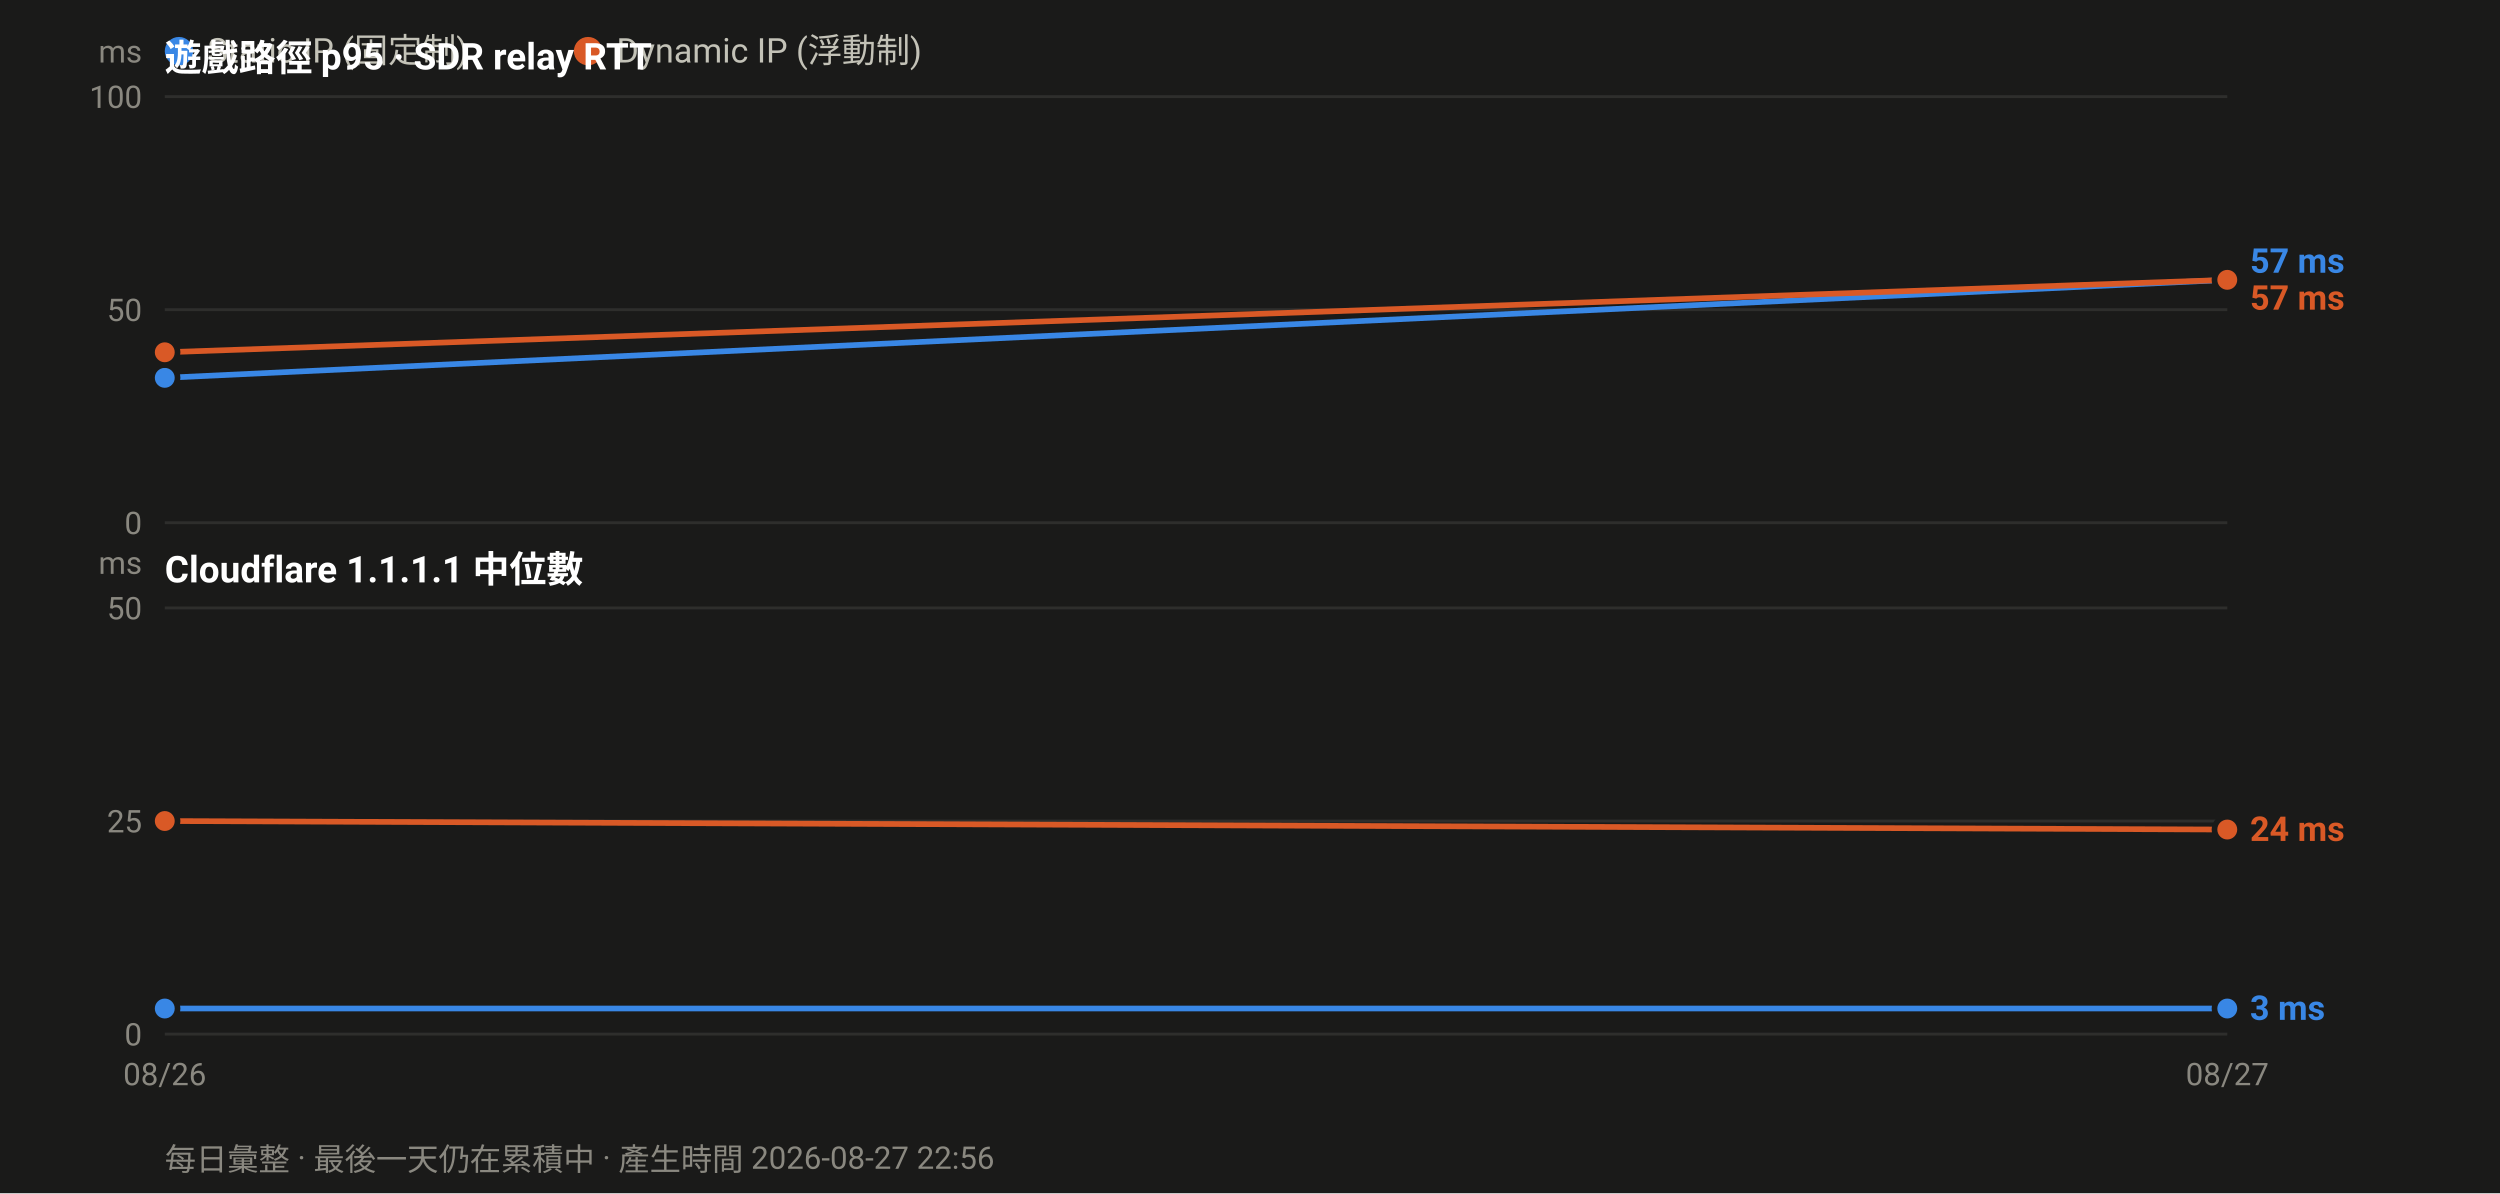
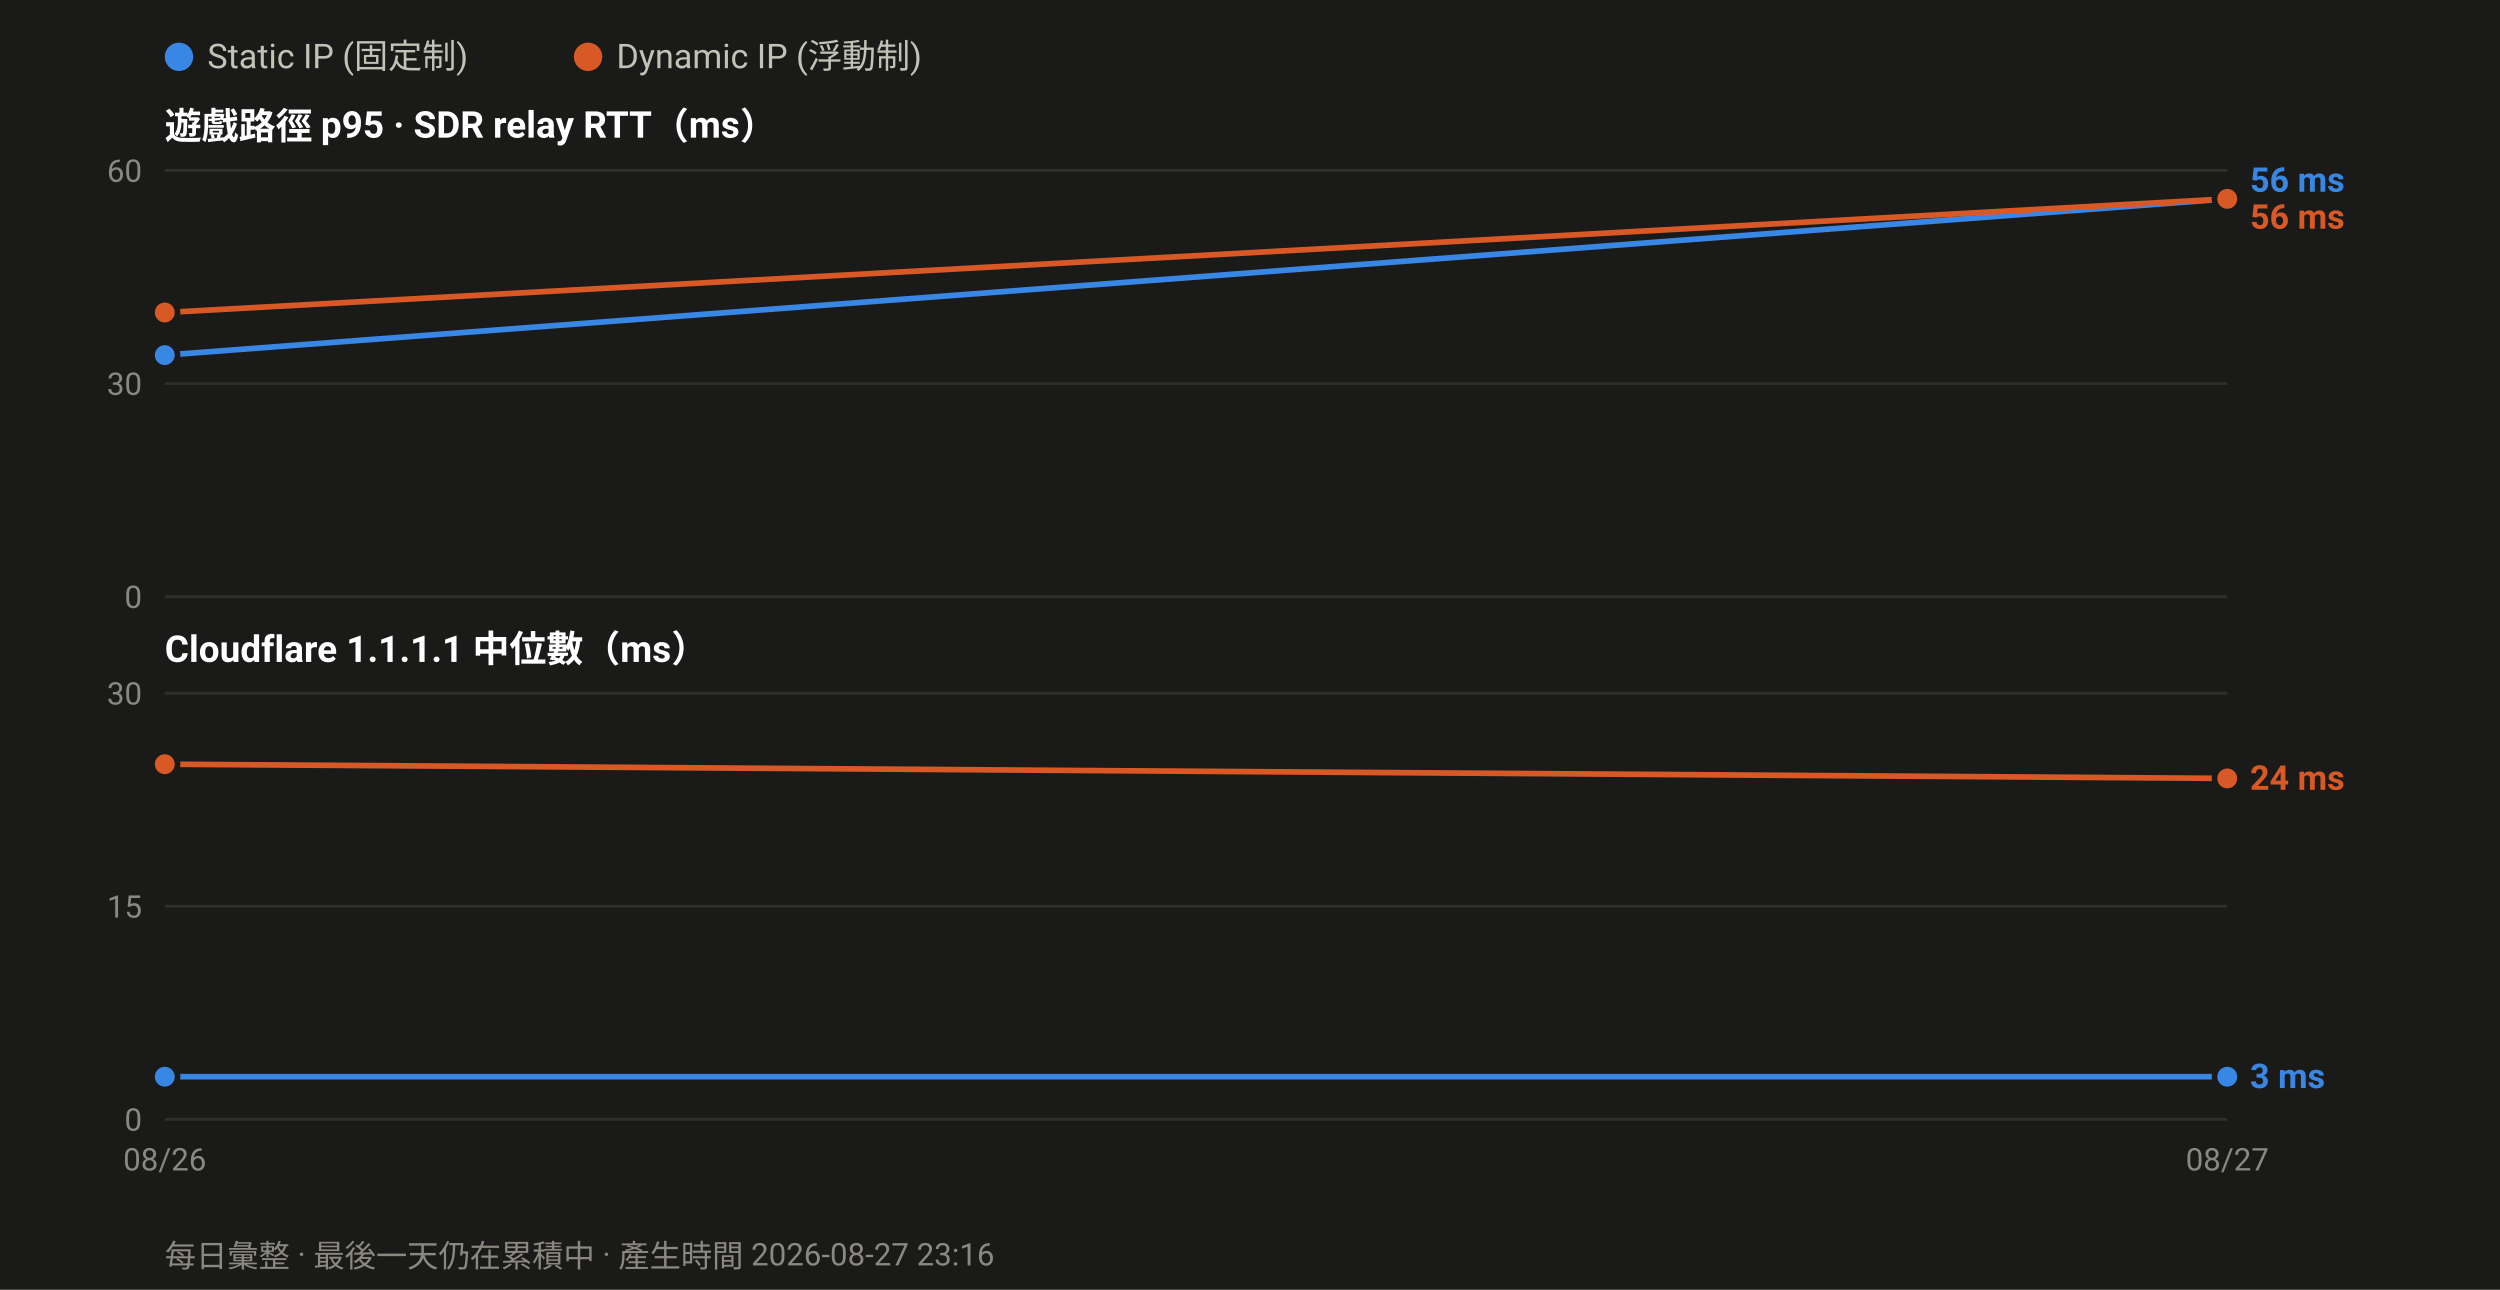
- <svg xmlns="http://www.w3.org/2000/svg" width="880" height="420" viewBox="0 0 880 420" font-family="ui-sans-serif,-apple-system,Segoe UI,Roboto,Helvetica,Arial,sans-serif">
-   <rect width="880" height="420" fill="#1a1a19" />
-   <circle cx="63.0" cy="18" r="5" fill="#3987e5" />
-   <text x="73.0" y="22" font-size="12" fill="#c3c2b7">Static IP (固定制)</text>
-   <circle cx="207.0" cy="18" r="5" fill="#d95926" />
-   <text x="217.0" y="22" font-size="12" fill="#c3c2b7">Dynamic IP (浮動制)</text>
-   <text x="58" y="25.0" font-size="13" font-weight="600" fill="#ffffff">遊戲路徑 p95 · SDR relay RTT</text>
-   <line x1="58" y1="184.0" x2="784.0" y2="184.0" stroke="#2e2e2c" stroke-width="1" />
-   <text x="50" y="188.0" font-size="11" text-anchor="end" fill="#8a8880">0</text>
-   <line x1="58" y1="109.0" x2="784.0" y2="109.0" stroke="#2e2e2c" stroke-width="1" />
-   <text x="50" y="113.0" font-size="11" text-anchor="end" fill="#8a8880">50</text>
-   <line x1="58" y1="34.0" x2="784.0" y2="34.0" stroke="#2e2e2c" stroke-width="1" />
-   <text x="50" y="38.0" font-size="11" text-anchor="end" fill="#8a8880">100</text>
-   <text x="50" y="22.0" font-size="11" text-anchor="end" fill="#8a8880">ms</text>
-   <polyline fill="none" stroke="#3987e5" stroke-width="2" stroke-linejoin="round" points="58.0,133.0 784.0,98.5" />
-   <circle cx="58.0" cy="133.0" r="4.5" fill="#3987e5" stroke="#1a1a19" stroke-width="2" />
-   <circle cx="784.0" cy="98.5" r="4.5" fill="#3987e5" stroke="#1a1a19" stroke-width="2" />
-   <polyline fill="none" stroke="#d95926" stroke-width="2" stroke-linejoin="round" points="58.0,124.0 784.0,98.5" />
-   <circle cx="58.0" cy="124.0" r="4.5" fill="#d95926" stroke="#1a1a19" stroke-width="2" />
-   <circle cx="784.0" cy="98.5" r="4.5" fill="#d95926" stroke="#1a1a19" stroke-width="2" />
-   <text x="792.0" y="96.0" font-size="12" font-weight="600" fill="#3987e5">57 ms</text>
-   <text x="792.0" y="109.0" font-size="12" font-weight="600" fill="#d95926">57 ms</text>
-   <text x="58" y="205.0" font-size="13" font-weight="600" fill="#ffffff">Cloudflare 1.1.1.1 中位數</text>
-   <line x1="58" y1="364.0" x2="784.0" y2="364.0" stroke="#2e2e2c" stroke-width="1" />
-   <text x="50" y="368.0" font-size="11" text-anchor="end" fill="#8a8880">0</text>
-   <line x1="58" y1="289.0" x2="784.0" y2="289.0" stroke="#2e2e2c" stroke-width="1" />
-   <text x="50" y="293.0" font-size="11" text-anchor="end" fill="#8a8880">25</text>
-   <line x1="58" y1="214.0" x2="784.0" y2="214.0" stroke="#2e2e2c" stroke-width="1" />
-   <text x="50" y="218.0" font-size="11" text-anchor="end" fill="#8a8880">50</text>
-   <text x="50" y="202.0" font-size="11" text-anchor="end" fill="#8a8880">ms</text>
-   <polyline fill="none" stroke="#3987e5" stroke-width="2" stroke-linejoin="round" points="58.0,355.0 784.0,355.0" />
-   <circle cx="58.0" cy="355.0" r="4.5" fill="#3987e5" stroke="#1a1a19" stroke-width="2" />
-   <circle cx="784.0" cy="355.0" r="4.5" fill="#3987e5" stroke="#1a1a19" stroke-width="2" />
-   <polyline fill="none" stroke="#d95926" stroke-width="2" stroke-linejoin="round" points="58.0,289.0 784.0,292.0" />
-   <circle cx="58.0" cy="289.0" r="4.5" fill="#d95926" stroke="#1a1a19" stroke-width="2" />
-   <circle cx="784.0" cy="292.0" r="4.5" fill="#d95926" stroke="#1a1a19" stroke-width="2" />
-   <text x="792.0" y="296.0" font-size="12" font-weight="600" fill="#d95926">24 ms</text>
-   <text x="792.0" y="359.0" font-size="12" font-weight="600" fill="#3987e5">3 ms</text>
-   <text x="58.0" y="382.0" font-size="11" text-anchor="middle" fill="#8a8880">08/26</text>
-   <text x="784.0" y="382.0" font-size="11" text-anchor="middle" fill="#8a8880">08/27</text>
-   <text x="58" y="412" font-size="11" fill="#8a8880">每日彙整 · 最後一天仍在累積中 · 產生時間 2026-08-27 22:56</text>
+ <svg xmlns="http://www.w3.org/2000/svg" width="880" height="454" viewBox="0 0 880 454" font-family="ui-sans-serif,-apple-system,Segoe UI,Roboto,Helvetica,Arial,sans-serif">
+   <rect width="880" height="454" fill="#1a1a19" />
+   <circle cx="63.0" cy="20" r="5" fill="#3987e5" />
+   <text x="73.0" y="24" font-size="12" fill="#c3c2b7">Static IP (固定制)</text>
+   <circle cx="207.0" cy="20" r="5" fill="#d95926" />
+   <text x="217.0" y="24" font-size="12" fill="#c3c2b7">Dynamic IP (浮動制)</text>
+   <text x="58" y="49.0" font-size="13" font-weight="600" fill="#ffffff">遊戲路徑 p95 · SDR relay RTT（ms）</text>
+   <line x1="58" y1="210.0" x2="784.0" y2="210.0" stroke="#2e2e2c" stroke-width="1" />
+   <text x="50" y="214.0" font-size="11" text-anchor="end" fill="#8a8880">0</text>
+   <line x1="58" y1="135.0" x2="784.0" y2="135.0" stroke="#2e2e2c" stroke-width="1" />
+   <text x="50" y="139.0" font-size="11" text-anchor="end" fill="#8a8880">30</text>
+   <line x1="58" y1="60.0" x2="784.0" y2="60.0" stroke="#2e2e2c" stroke-width="1" />
+   <text x="50" y="64.0" font-size="11" text-anchor="end" fill="#8a8880">60</text>
+   <polyline fill="none" stroke="#3987e5" stroke-width="2" stroke-linejoin="round" points="58.0,125.0 784.0,70.0" />
+   <circle cx="58.0" cy="125.0" r="4.5" fill="#3987e5" stroke="#1a1a19" stroke-width="2" />
+   <circle cx="784.0" cy="70.0" r="4.5" fill="#3987e5" stroke="#1a1a19" stroke-width="2" />
+   <polyline fill="none" stroke="#d95926" stroke-width="2" stroke-linejoin="round" points="58.0,110.0 784.0,70.0" />
+   <circle cx="58.0" cy="110.0" r="4.5" fill="#d95926" stroke="#1a1a19" stroke-width="2" />
+   <circle cx="784.0" cy="70.0" r="4.5" fill="#d95926" stroke="#1a1a19" stroke-width="2" />
+   <text x="792.0" y="67.5" font-size="12" font-weight="600" fill="#3987e5">56 ms</text>
+   <text x="792.0" y="80.5" font-size="12" font-weight="600" fill="#d95926">56 ms</text>
+   <text x="58" y="233.0" font-size="13" font-weight="600" fill="#ffffff">Cloudflare 1.1.1.1 中位數（ms）</text>
+   <line x1="58" y1="394.0" x2="784.0" y2="394.0" stroke="#2e2e2c" stroke-width="1" />
+   <text x="50" y="398.0" font-size="11" text-anchor="end" fill="#8a8880">0</text>
+   <line x1="58" y1="319.0" x2="784.0" y2="319.0" stroke="#2e2e2c" stroke-width="1" />
+   <text x="50" y="323.0" font-size="11" text-anchor="end" fill="#8a8880">15</text>
+   <line x1="58" y1="244.0" x2="784.0" y2="244.0" stroke="#2e2e2c" stroke-width="1" />
+   <text x="50" y="248.0" font-size="11" text-anchor="end" fill="#8a8880">30</text>
+   <polyline fill="none" stroke="#3987e5" stroke-width="2" stroke-linejoin="round" points="58.0,379.0 784.0,379.0" />
+   <circle cx="58.0" cy="379.0" r="4.5" fill="#3987e5" stroke="#1a1a19" stroke-width="2" />
+   <circle cx="784.0" cy="379.0" r="4.5" fill="#3987e5" stroke="#1a1a19" stroke-width="2" />
+   <polyline fill="none" stroke="#d95926" stroke-width="2" stroke-linejoin="round" points="58.0,269.0 784.0,274.0" />
+   <circle cx="58.0" cy="269.0" r="4.5" fill="#d95926" stroke="#1a1a19" stroke-width="2" />
+   <circle cx="784.0" cy="274.0" r="4.5" fill="#d95926" stroke="#1a1a19" stroke-width="2" />
+   <text x="792.0" y="278.0" font-size="12" font-weight="600" fill="#d95926">24 ms</text>
+   <text x="792.0" y="383.0" font-size="12" font-weight="600" fill="#3987e5">3 ms</text>
+   <text x="58.0" y="412.0" font-size="11" text-anchor="middle" fill="#8a8880">08/26</text>
+   <text x="784.0" y="412.0" font-size="11" text-anchor="middle" fill="#8a8880">08/27</text>
+   <text x="58" y="446" font-size="11" fill="#8a8880">每日彙整 · 最後一天仍在累積中 · 產生時間 2026-08-27 23:16</text>
</svg>
